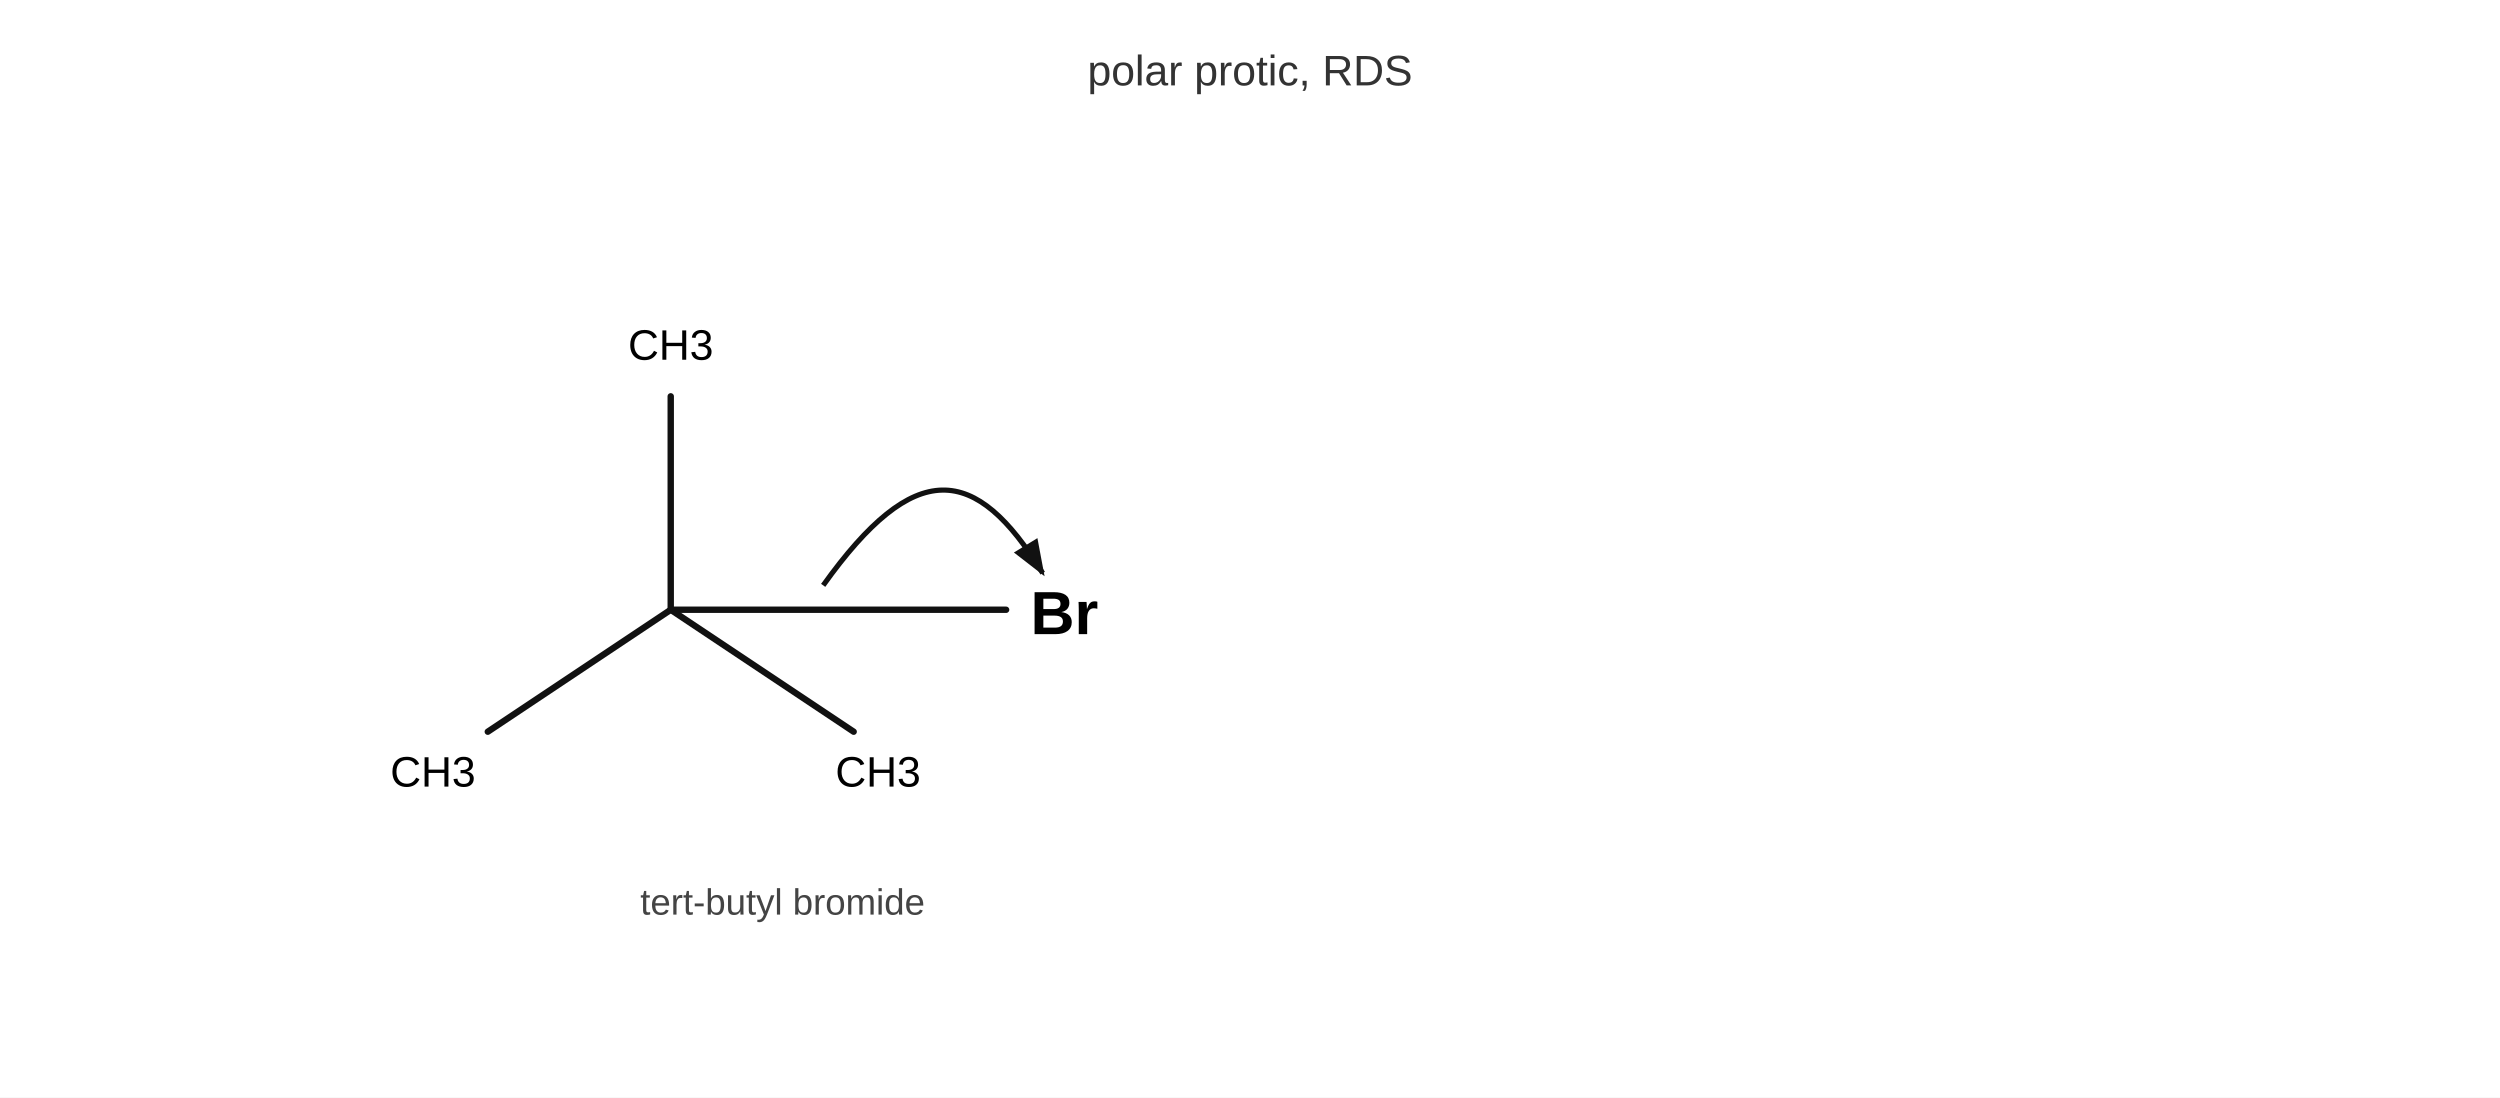
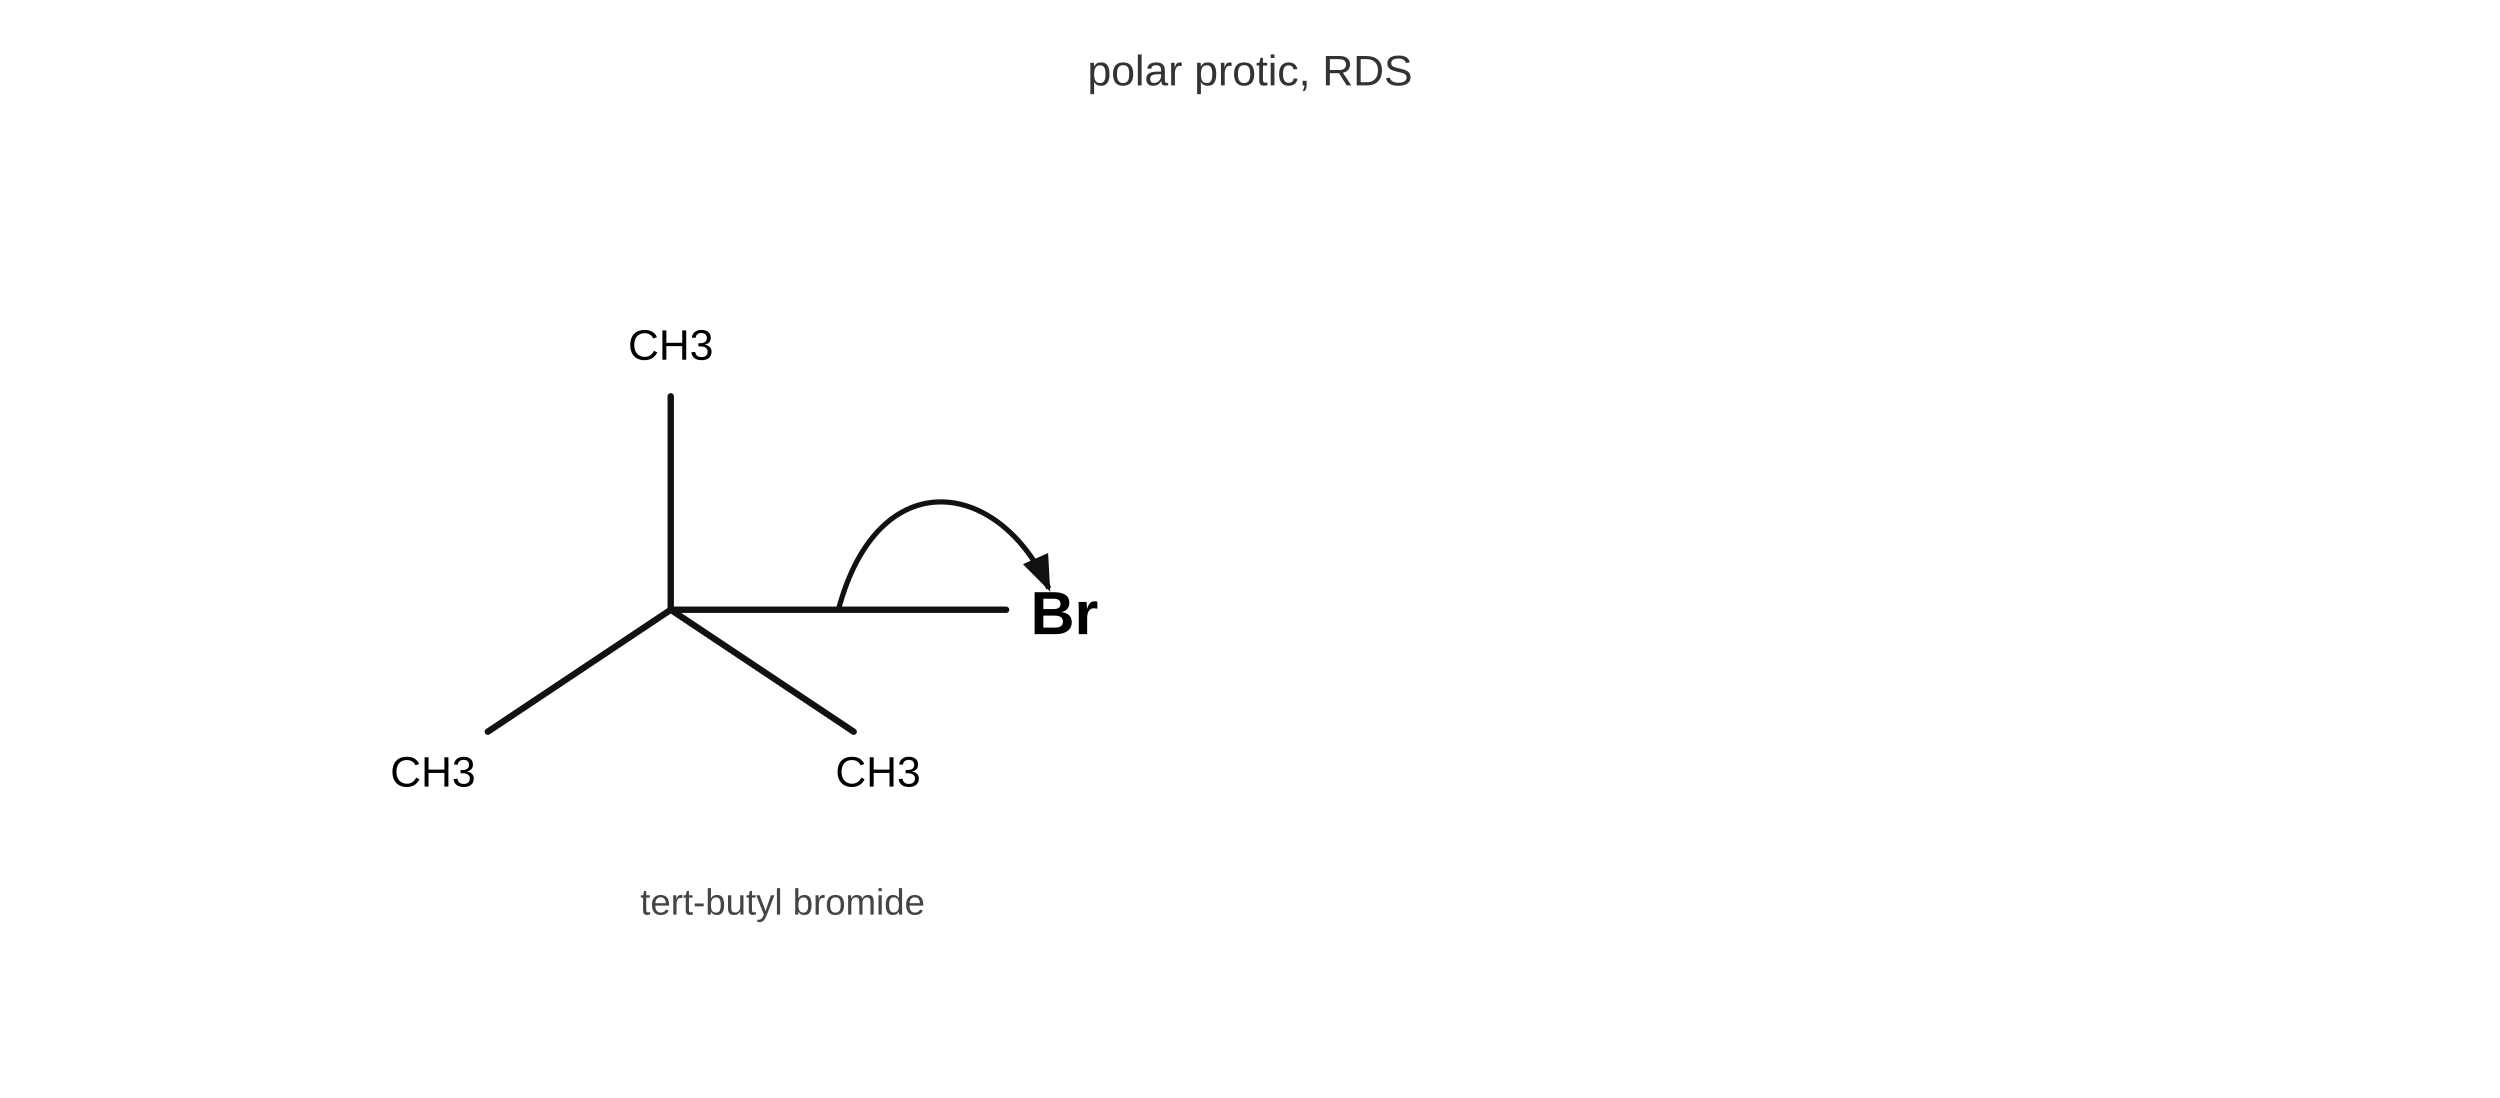
<svg xmlns="http://www.w3.org/2000/svg" viewBox="0 0 820 360" width="820" height="360" role="img">
  <defs>
    <marker id="electron-arrow" viewBox="0 0 10 10" refX="9" refY="5" markerWidth="7" markerHeight="7" orient="auto">
      <path d="M 0 1.2 L 10 5 L 0 8.8 Z" fill="#111111" />
    </marker>
    <marker id="fishhook" viewBox="0 0 10 10" refX="9" refY="5" markerWidth="7" markerHeight="7" orient="auto">
      <path d="M 0 2 L 10 5 L 0 5 Z" fill="#111111" />
    </marker>
  </defs>
  <rect x="0" y="0" width="820" height="360" fill="#ffffff" />
  <g id="conditions">
    <text x="410" y="28" text-anchor="middle" font-family="Arial, Helvetica, sans-serif" font-size="14" fill="#333333">polar protic, RDS</text>
  </g>
  <g id="reactants">
    <line x1="220" y1="200" x2="220" y2="130" stroke="#111" stroke-width="2.1" stroke-linecap="round" />
    <line x1="220" y1="200" x2="160" y2="240" stroke="#111" stroke-width="2.1" stroke-linecap="round" />
    <line x1="220" y1="200" x2="280" y2="240" stroke="#111" stroke-width="2.1" stroke-linecap="round" />
    <line x1="220" y1="200" x2="330" y2="200" stroke="#111" stroke-width="2.1" stroke-linecap="round" />
    <text x="338" y="208" font-family="Arial, Helvetica, sans-serif" font-size="20" font-weight="600">Br</text>
    <text x="206" y="118" font-family="Arial, Helvetica, sans-serif" font-size="14">CH3</text>
    <text x="128" y="258" font-family="Arial, Helvetica, sans-serif" font-size="14">CH3</text>
    <text x="274" y="258" font-family="Arial, Helvetica, sans-serif" font-size="14">CH3</text>
  </g>
  <g id="electron-arrows">
-     <path d="M 270 192 C 300 150 320 152 342 188" fill="none" stroke="#111" stroke-width="1.7" marker-end="url(#electron-arrow)" />
+     <path d="M 275 200 C 288 151 328 157 344 193" fill="none" stroke="#111" stroke-width="1.7" marker-end="url(#electron-arrow)" />
  </g>
  <g id="labels">
    <text x="210" y="300" font-family="Arial, Helvetica, sans-serif" font-size="12" fill="#444">tert-butyl bromide</text>
  </g>
</svg>
